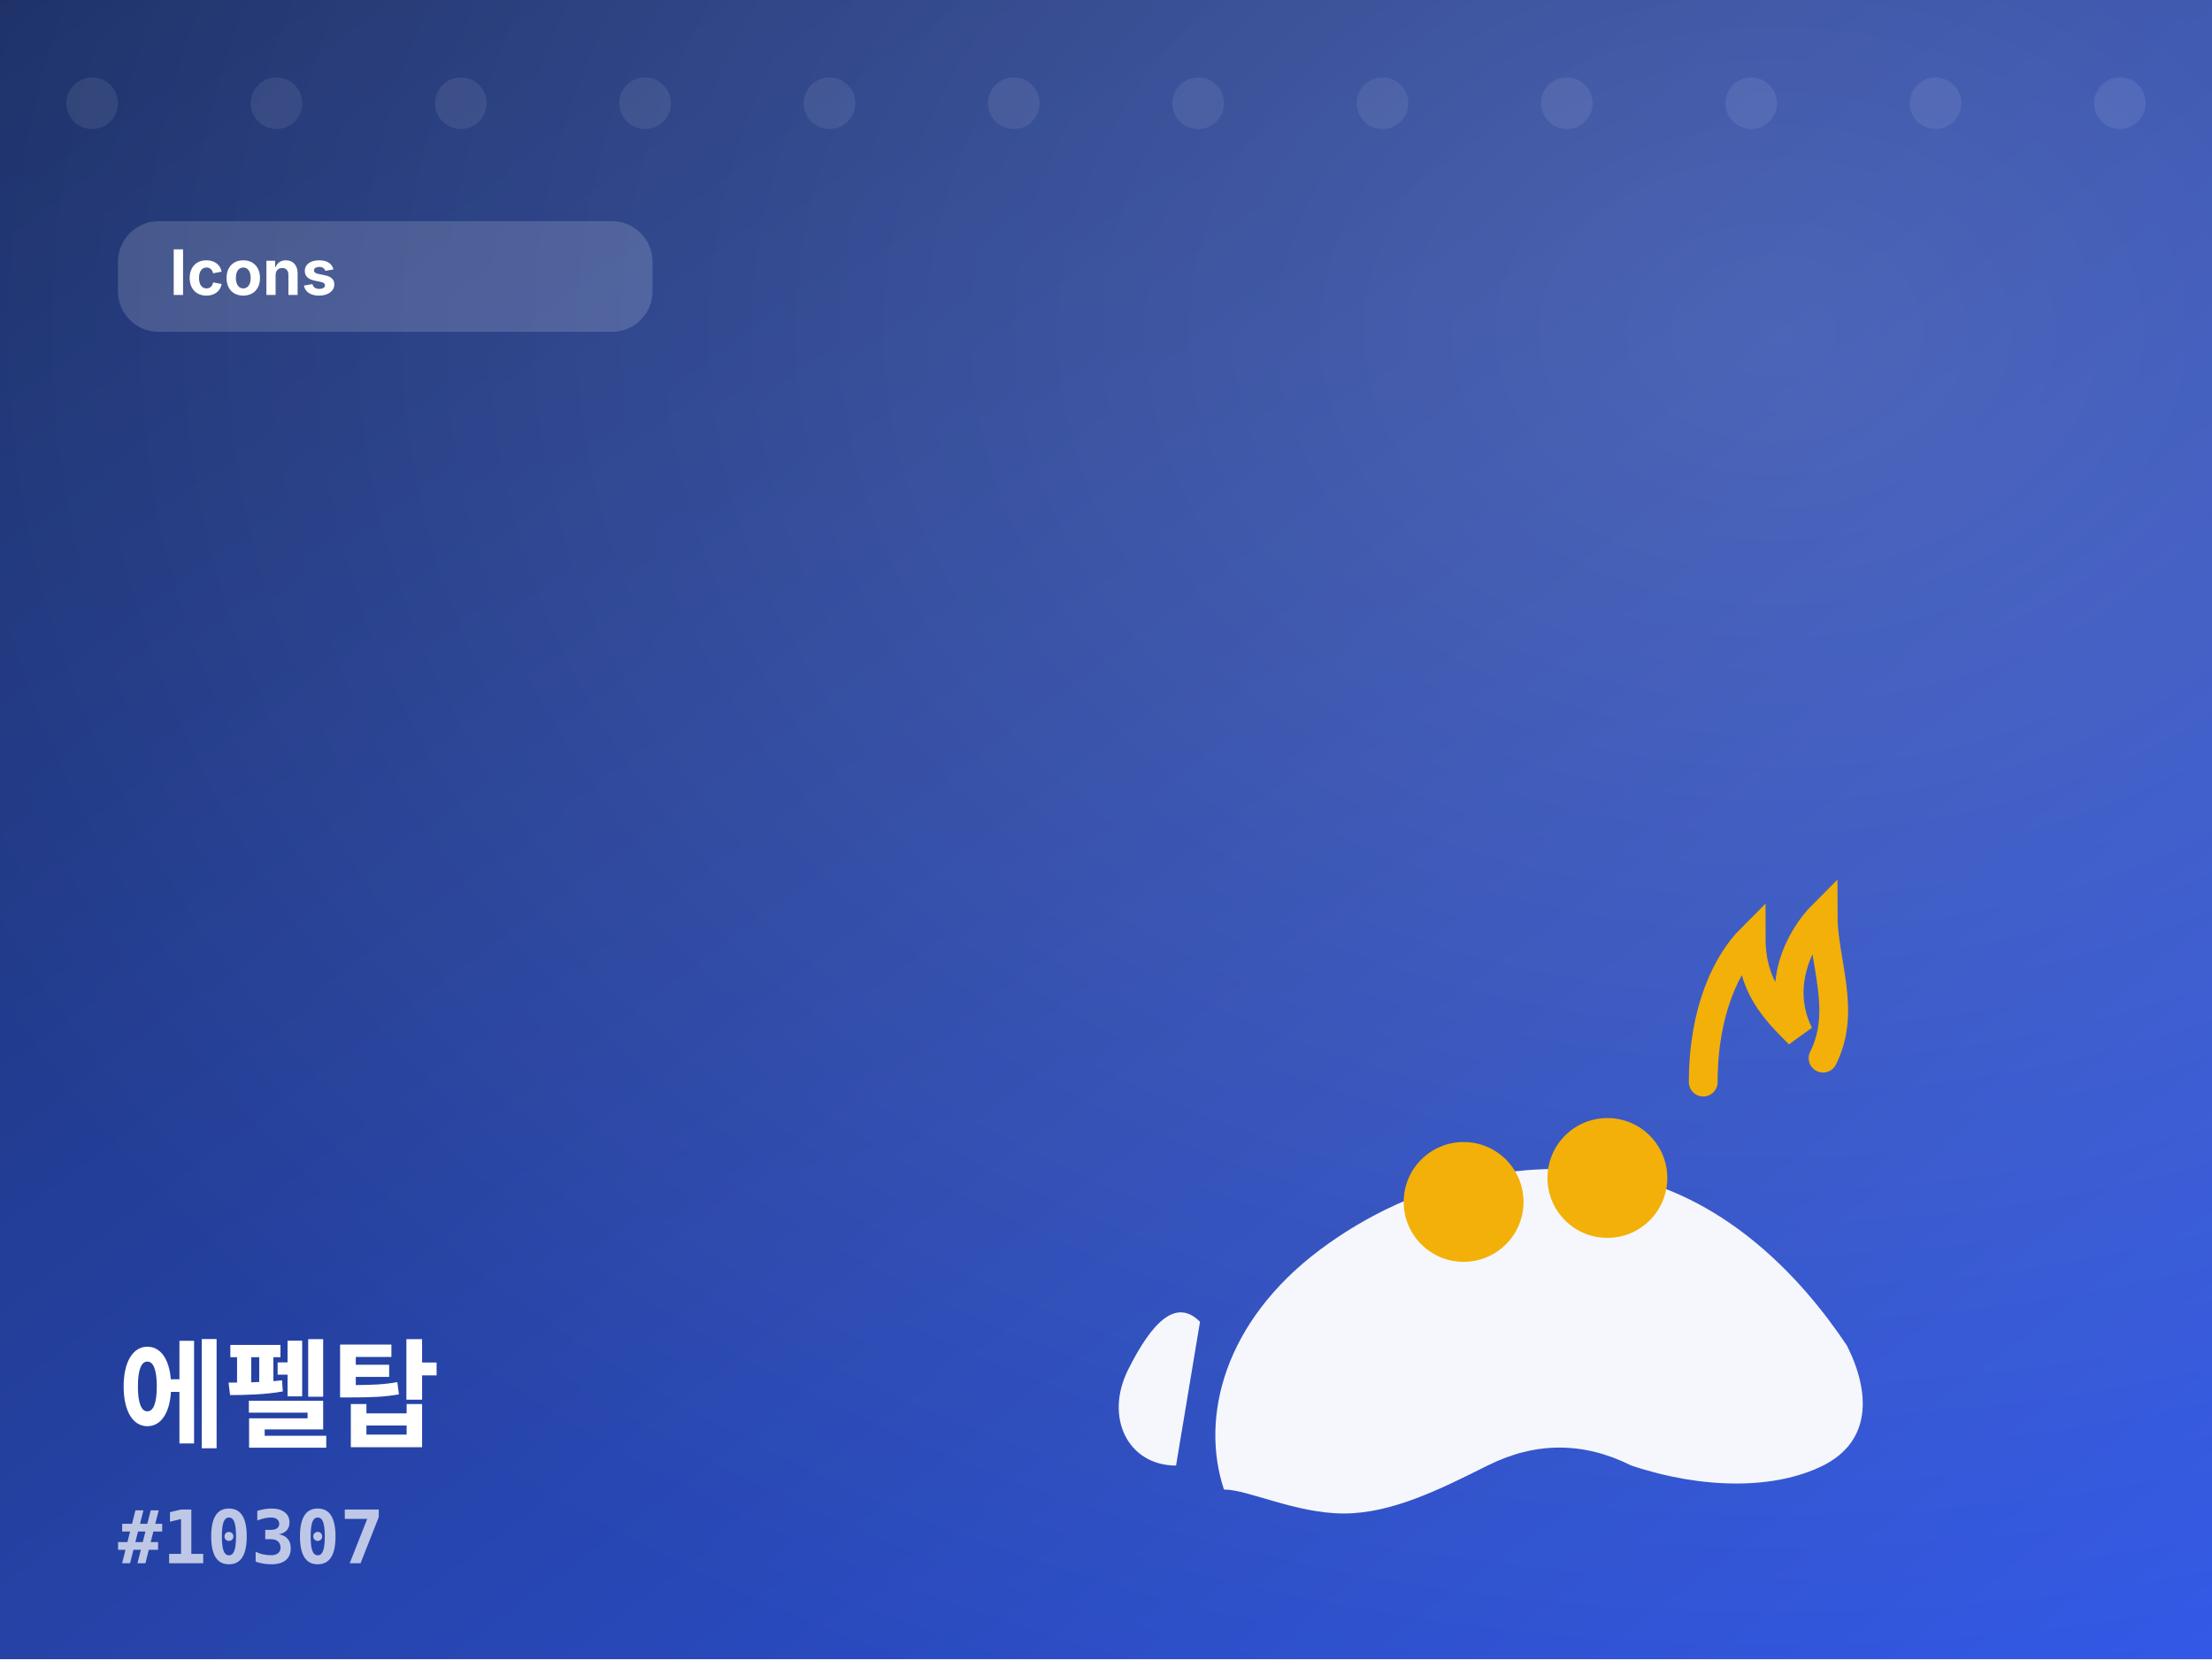
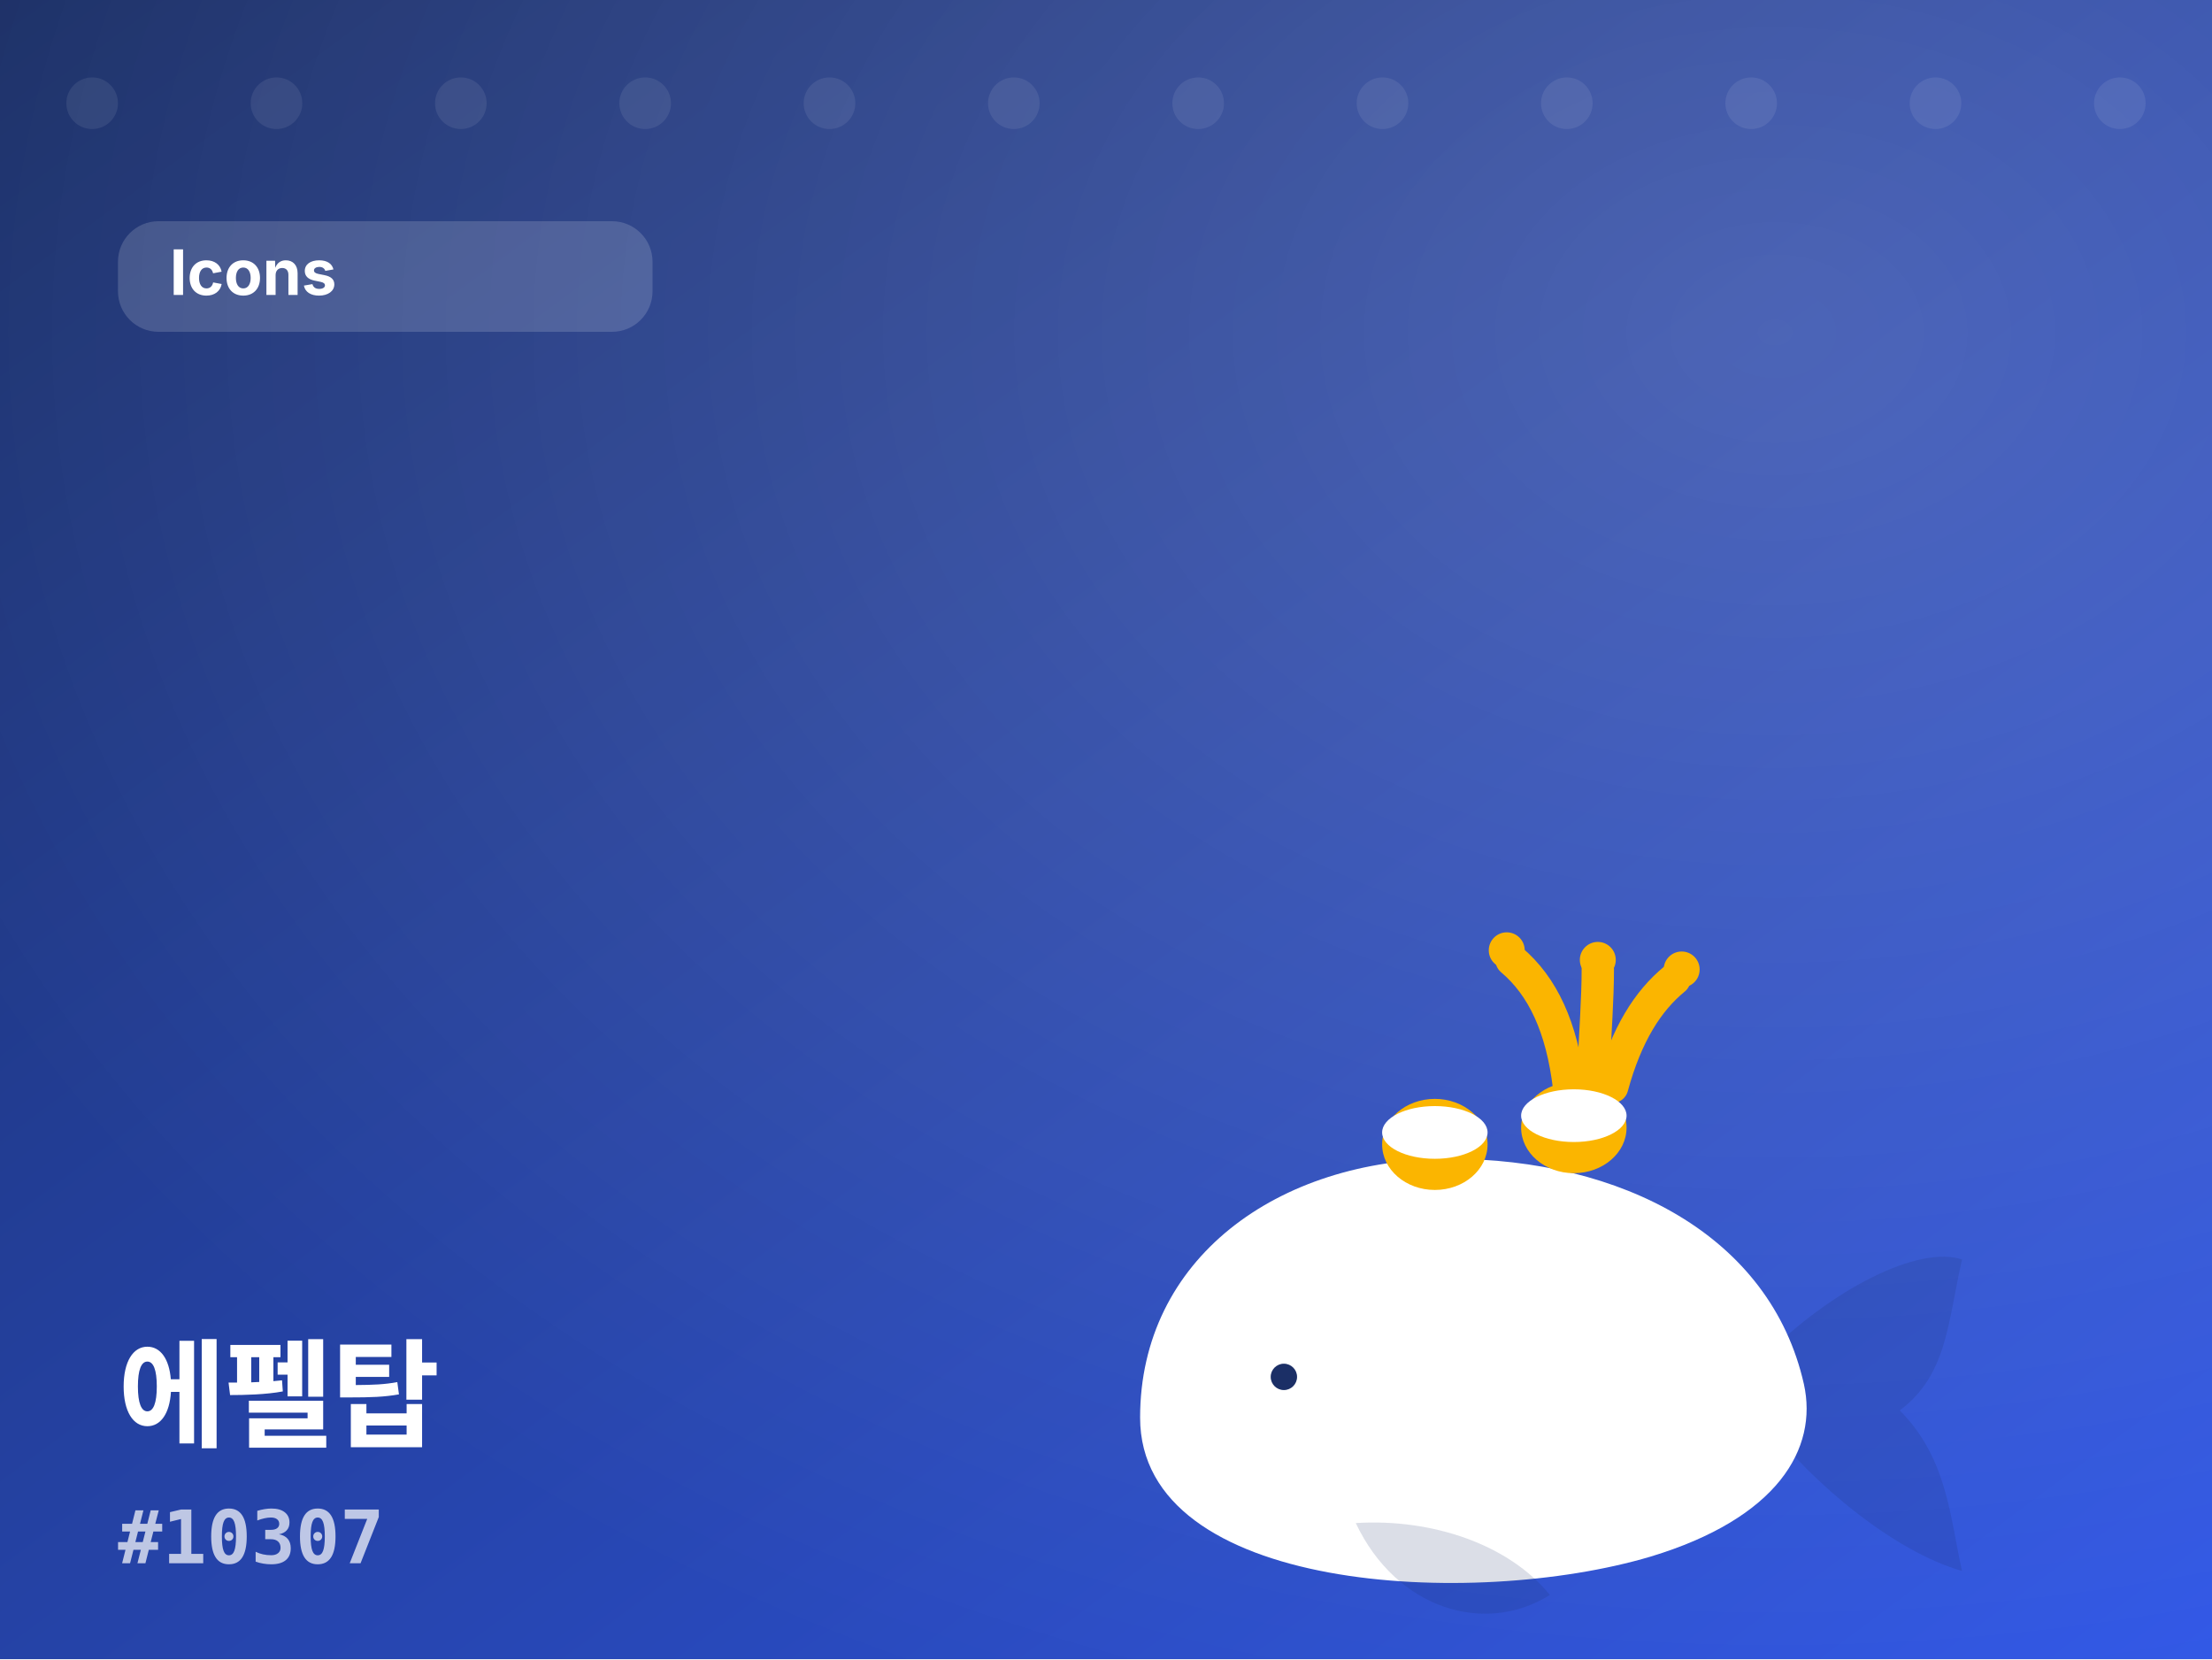
<svg xmlns="http://www.w3.org/2000/svg" viewBox="0 0 1200 900" width="1200" height="900" role="img" aria-label="에펠탑">
  <defs>
    <linearGradient id="bg" x1="0" y1="0" x2="1" y2="1">
      <stop offset="0" stop-color="#1b2f66" />
      <stop offset="1" stop-color="#2f56e6" />
    </linearGradient>
    <radialGradient id="glow" cx="0.8" cy="0.2" r="0.9">
      <stop offset="0" stop-color="#ffffff" stop-opacity="0.18" />
      <stop offset="1" stop-color="#ffffff" stop-opacity="0" />
    </radialGradient>
  </defs>
  <rect width="1200" height="900" fill="url(#bg)" />
  <rect width="1200" height="900" fill="url(#glow)" />
  <circle cx="50" cy="56" r="14" fill="#ffffff" opacity="0.08" />
  <circle cx="150" cy="56" r="14" fill="#ffffff" opacity="0.08" />
  <circle cx="250" cy="56" r="14" fill="#ffffff" opacity="0.08" />
  <circle cx="350" cy="56" r="14" fill="#ffffff" opacity="0.08" />
  <circle cx="450" cy="56" r="14" fill="#ffffff" opacity="0.08" />
  <circle cx="550" cy="56" r="14" fill="#ffffff" opacity="0.08" />
  <circle cx="650" cy="56" r="14" fill="#ffffff" opacity="0.08" />
  <circle cx="750" cy="56" r="14" fill="#ffffff" opacity="0.08" />
  <circle cx="850" cy="56" r="14" fill="#ffffff" opacity="0.08" />
  <circle cx="950" cy="56" r="14" fill="#ffffff" opacity="0.08" />
  <circle cx="1050" cy="56" r="14" fill="#ffffff" opacity="0.08" />
  <circle cx="1150" cy="56" r="14" fill="#ffffff" opacity="0.08" />
-   <g transform="translate(560 470) scale(13)" opacity="0.95">
-     <path d="M8 26c-1-3 0-7 4-10s9-4 13-3c4 1 7 4 9 7 1 2 1 4-1 5s-5 1-8 0c-2-1-4-1-6 0s-4 2-6 2-4-1-5-1z" fill="#ffffff" />
-     <circle cx="18" cy="14" r="2.5" fill="#fbb500" />
-     <circle cx="24" cy="13" r="2.5" fill="#fbb500" />
-     <path d="M6 25c-2 0-3-2-2-4s2-3 3-2" fill="#ffffff" />
-     <path d="M28 9c0-3 1-5 2-6 0 2 1 3 2 4-1-2 0-4 1-5 0 2 1 4 0 6" stroke="#fbb500" stroke-width="1.2" stroke-linecap="round" fill="none" />
+   <g transform="translate(560 470) scale(13)">
+     <g stroke="#fbb500" stroke-width="1.35" stroke-linecap="round" fill="none">
+       <path d="M22.4 9.2C22.1 6.7 21.3 5 20 3.9" />
+       <path d="M23.4 8.9C23.5 6.8 23.6 5.5 23.6 4.3" />
+       <path d="M24.2 9.2C24.8 7 25.7 5.6 26.8 4.7" />
+     </g>
+     <circle cx="19.8" cy="3.5" r="0.75" fill="#fbb500" />
+     <circle cx="23.6" cy="3.9" r="0.75" fill="#fbb500" />
+     <circle cx="27.1" cy="4.3" r="0.75" fill="#fbb500" />
+     <path d="M30.5 20.5C33.4 17.6 37 15.8 38.8 16.4C38.2 19 38.2 21.2 36.2 22.7C38.2 24.7 38.3 27.2 38.8 29.4C36 28.6 32.6 25.8 30.6 23.2Z" fill="rgba(27,47,102,0.16)" />
+     <path d="M4.5 23C4.5 16.4 10.2 12.2 17.4 12.2C24.6 12.2 30.8 15.4 32.2 21.6C32.8 24.3 31.1 27.2 25.8 28.8C18.4 31 4.5 30.3 4.5 23Z" fill="#ffffff" />
+     <path d="M13.5 27.4C15.2 31 18.9 32.1 21.6 30.4C19.9 28.3 16.7 27.2 13.5 27.4Z" fill="rgba(27,47,102,0.16)" />
+     <ellipse cx="16.8" cy="11.6" rx="2.2" ry="1.9" fill="#fbb500" />
+     <ellipse cx="22.6" cy="10.9" rx="2.2" ry="1.9" fill="#fbb500" />
+     <ellipse cx="16.8" cy="11.1" rx="2.2" ry="1.1" fill="#ffffff" />
+     <ellipse cx="22.6" cy="10.4" rx="2.2" ry="1.1" fill="#ffffff" />
+     <circle cx="10.8" cy="21.6" r="1.45" fill="#ffffff" />
+     <circle cx="10.5" cy="21.3" r="0.55" fill="#1b2f66" />
  </g>
  <g font-family="-apple-system, 'Apple SD Gothic Neo', 'Noto Sans KR', sans-serif">
    <rect x="64" y="120" rx="22" ry="22" width="290" height="60" fill="#ffffff" opacity="0.16" />
    <text x="92" y="160" font-size="34" font-weight="700" fill="#ffffff">Icons</text>
    <text x="64" y="780" font-size="64" font-weight="800" fill="#ffffff" letter-spacing="-1">에펠탑</text>
    <text x="64" y="848" font-size="40" font-weight="700" fill="#ffffff" opacity="0.7" font-family="'SF Mono', ui-monospace, monospace">#10307</text>
  </g>
</svg>
